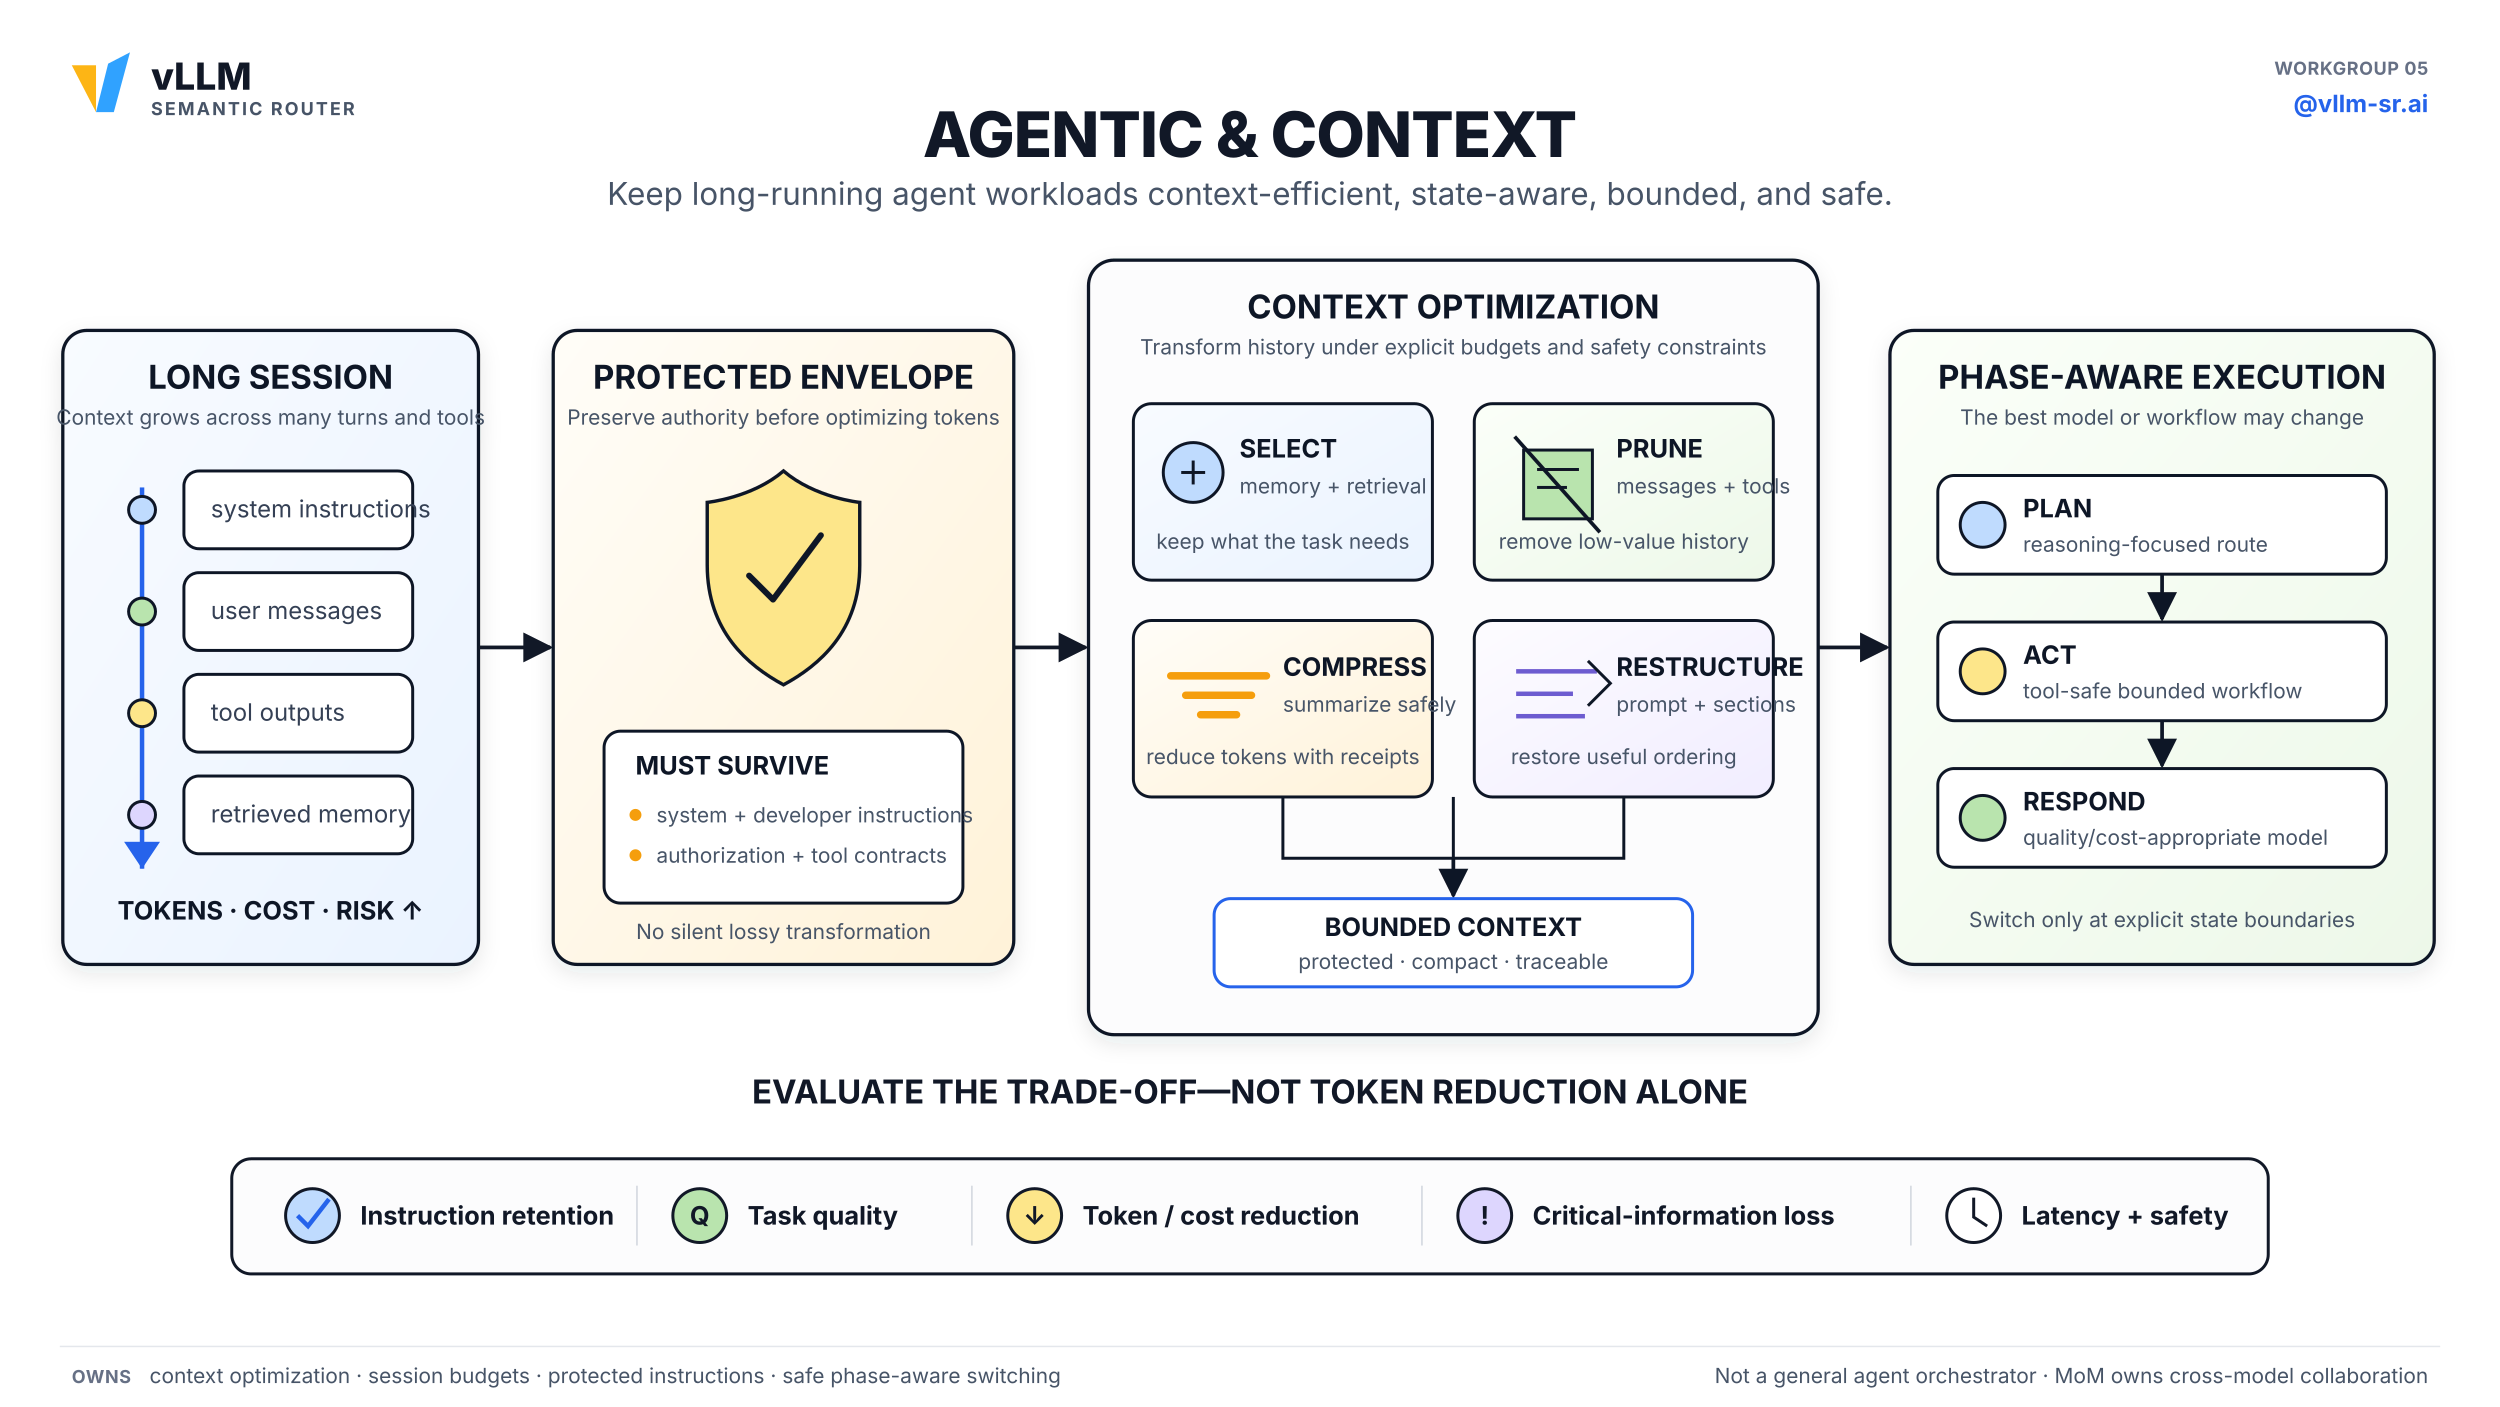
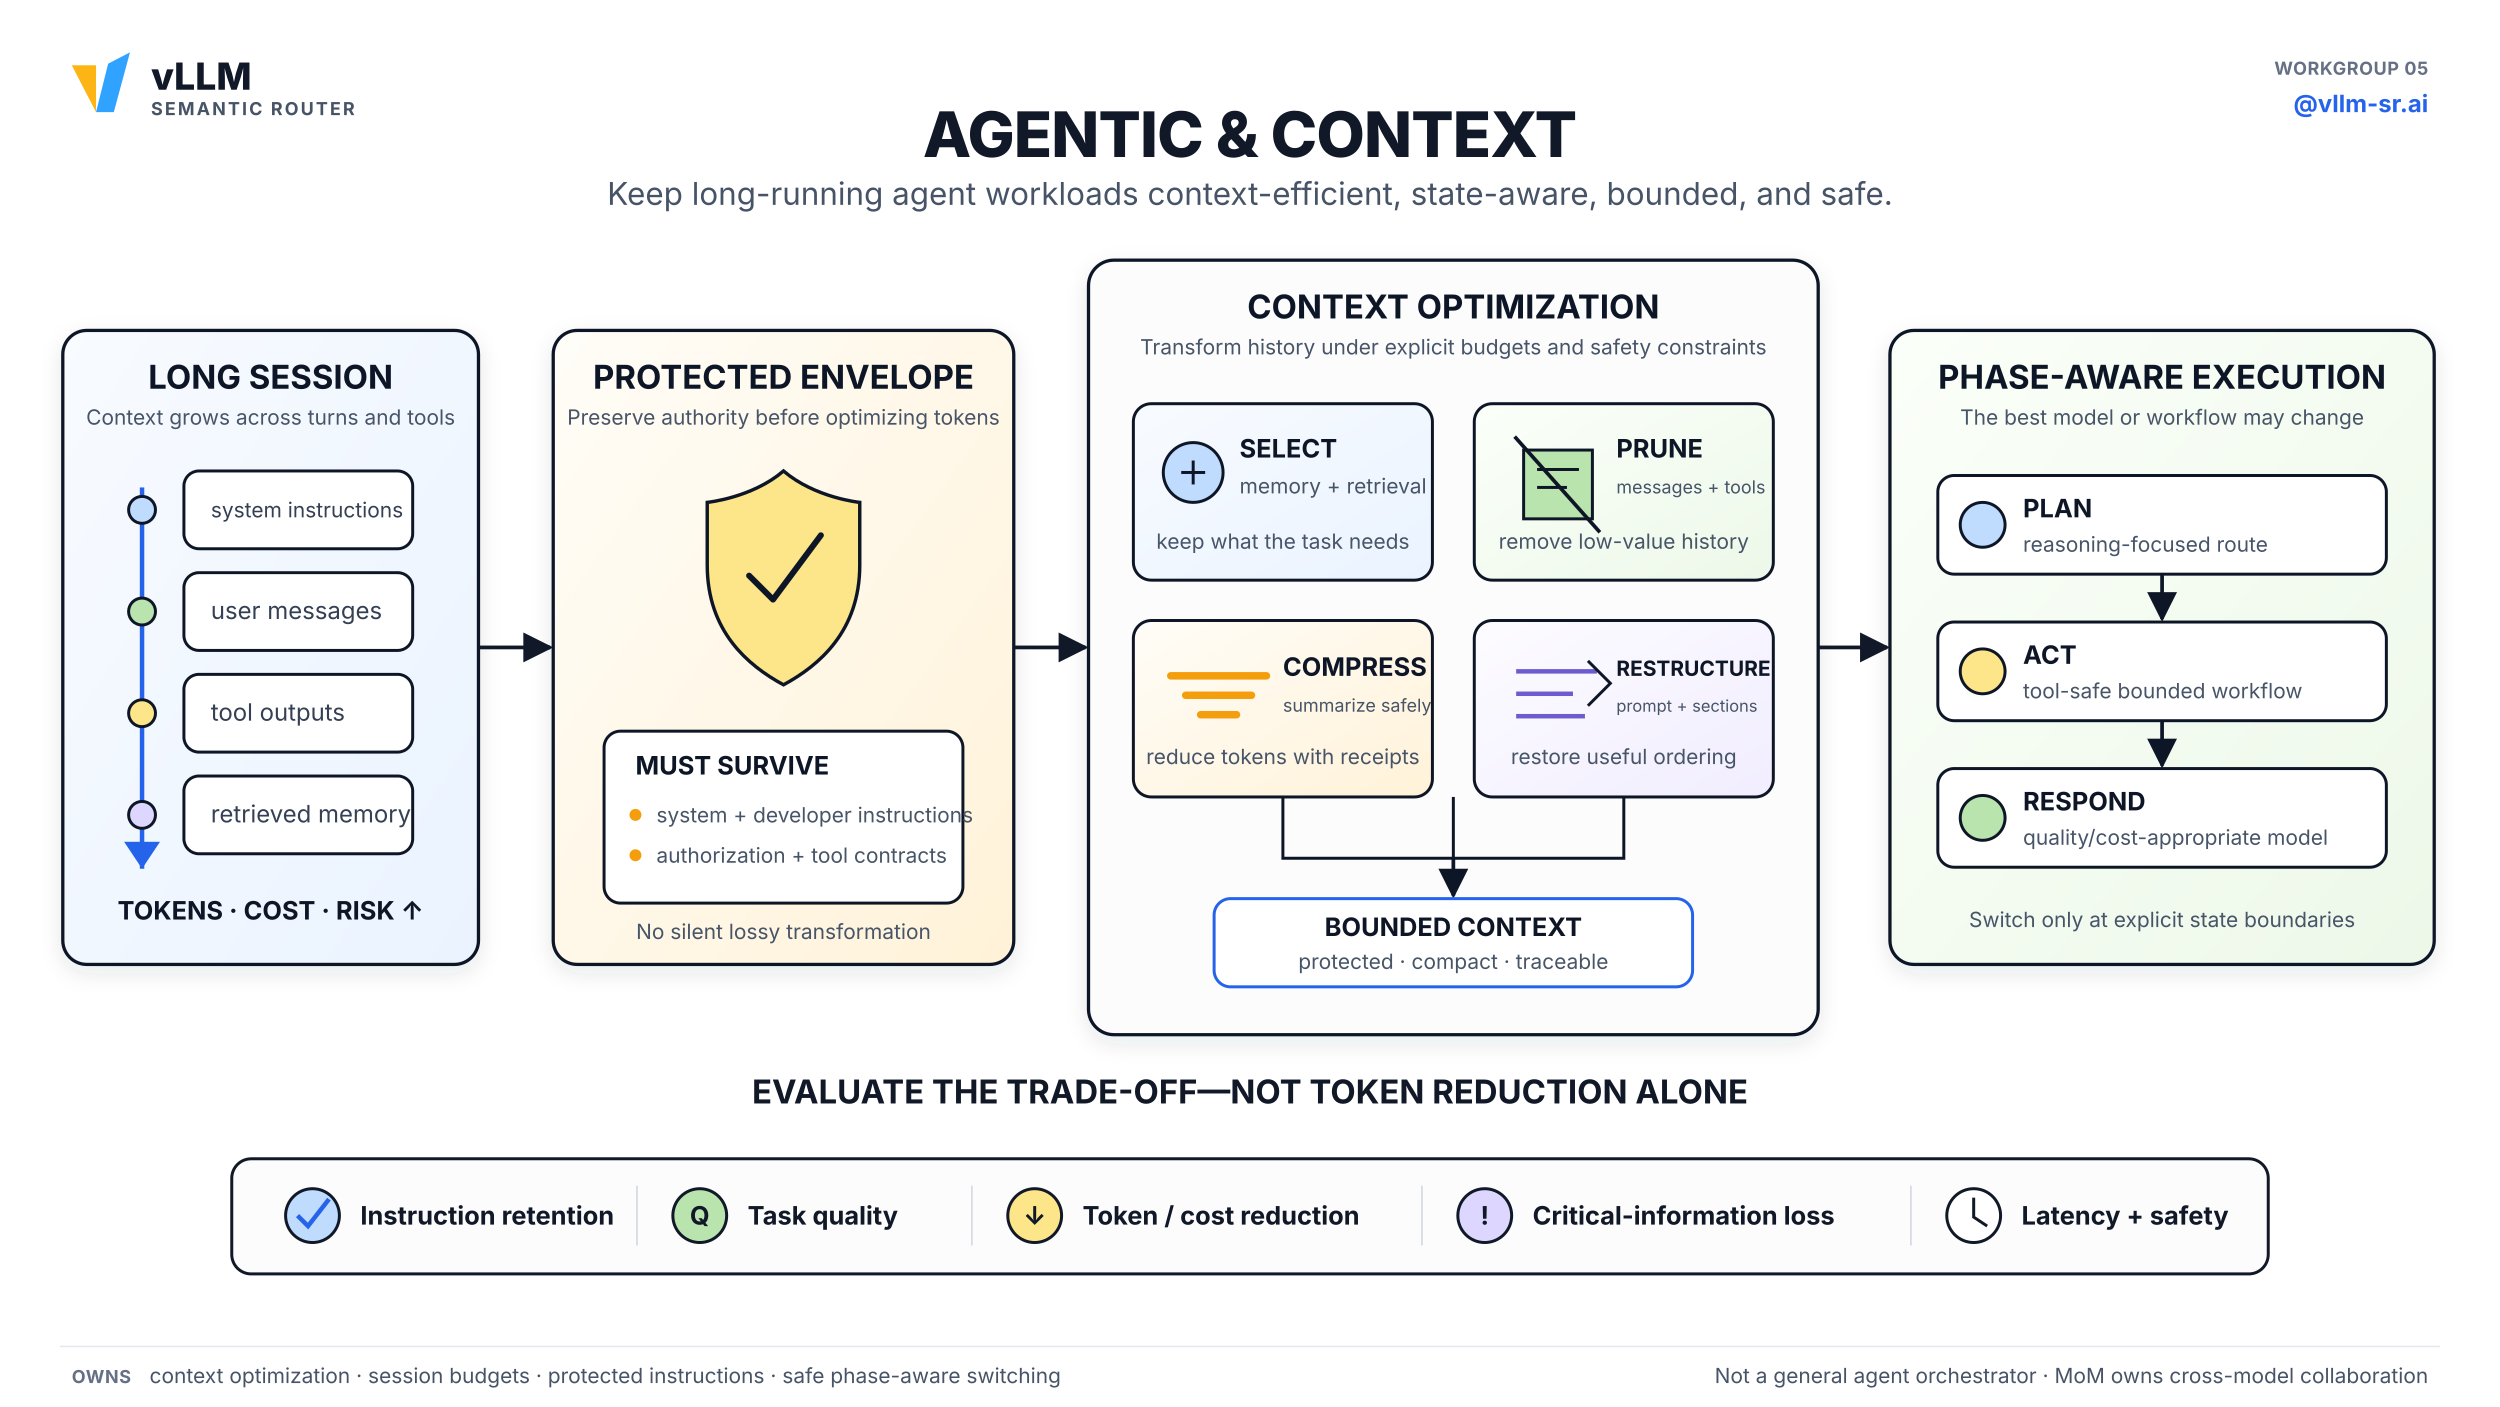
<svg xmlns="http://www.w3.org/2000/svg" width="1672" height="941" viewBox="0 0 1672 941" role="img" aria-labelledby="title desc">
  <defs>
    <linearGradient id="blue" x1="0" y1="0" x2="1" y2="1">
      <stop stop-color="#f8fbff" />
      <stop offset="1" stop-color="#eaf3ff" />
    </linearGradient>
    <linearGradient id="green" x1="0" y1="0" x2="1" y2="1">
      <stop stop-color="#fbfff9" />
      <stop offset="1" stop-color="#edf8e9" />
    </linearGradient>
    <linearGradient id="amber" x1="0" y1="0" x2="1" y2="1">
      <stop stop-color="#fffdf8" />
      <stop offset="1" stop-color="#fff2d8" />
    </linearGradient>
    <linearGradient id="violet" x1="0" y1="0" x2="1" y2="1">
      <stop stop-color="#fdfcff" />
      <stop offset="1" stop-color="#f1edff" />
    </linearGradient>
    <filter id="shadow" x="-20%" y="-20%" width="140%" height="140%">
      <feDropShadow dx="0" dy="5" stdDeviation="7" flood-color="#1d2939" flood-opacity=".10" />
    </filter>
    <marker id="arrow" viewBox="0 0 10 10" refX="9" refY="5" markerWidth="8" markerHeight="8" orient="auto">
      <path d="M0 0l10 5-10 5z" fill="#111827" />
    </marker>
    <style>.s{font-family:Inter,ui-sans-serif,-apple-system,BlinkMacSystemFont,"Segoe UI",Arial,sans-serif}.t{font-size:42px;font-weight:760;fill:#111827;letter-spacing:-.6px}.sub{font-size:21px;fill:#475467}.pt{font-size:22px;font-weight:750;fill:#111827}.st{font-size:17px;font-weight:750;fill:#111827}.b{font-size:16px;fill:#344054}.sm{font-size:14px;fill:#475467}.tiny{font-size:12px;font-weight:650;fill:#667085;letter-spacing:.4px}.card{stroke:#111827;stroke-width:2.2}.line{fill:none;stroke:#111827;stroke-width:2.5;marker-end:url(#arrow)}</style>
  </defs>
  <rect width="1672" height="941" fill="#fff" />
  <g class="s" transform="translate(48 35)">
    <path d="M0 8.65h16.22V40L0 8.65z" fill="#FDB515" />
    <path d="M24.33 7.57L38.93 0 28.12 40H16.22l8.11-32.43z" fill="#30A2FF" />
    <text x="53" y="25" font-size="25" font-weight="780" fill="#111827">vLLM</text>
    <text x="53" y="42" font-size="12" font-weight="720" letter-spacing="1.4" fill="#475467">SEMANTIC ROUTER</text>
  </g>
  <g class="s" text-anchor="end">
    <text x="1624" y="50" class="tiny">WORKGROUP 05</text>
    <text x="1624" y="75" font-size="16" font-weight="650" fill="#2563eb">@vllm-sr.ai</text>
  </g>
  <g class="s" text-anchor="middle">
    <text x="836" y="105" class="t">AGENTIC &amp; CONTEXT</text>
    <text x="836" y="137" class="sub">Keep long-running agent workloads context-efficient, state-aware, bounded, and safe.</text>
  </g>
  <g class="s" filter="url(#shadow)">
    <rect x="42" y="221" width="278" height="424" rx="16" fill="url(#blue)" class="card" />
    <text x="181" y="260" text-anchor="middle" class="pt">LONG SESSION</text>
-     <text x="181" y="284" text-anchor="middle" class="sm">Context grows across many turns and tools</text>
+     <text x="181" y="284" text-anchor="middle" class="sm">Context grows across turns and tools</text>
    <line x1="95" y1="326" x2="95" y2="581" stroke="#2563eb" stroke-width="3" />
    <circle cx="95" cy="341" r="9" fill="#bfdbfe" stroke="#111827" stroke-width="2" />
    <rect x="123" y="315" width="153" height="52" rx="10" fill="#fff" stroke="#111827" stroke-width="2" />
-     <text x="141" y="346" class="b">system instructions</text>
+     <text x="141" y="346" font-size="14" fill="#344054">system instructions</text>
    <circle cx="95" cy="409" r="9" fill="#b9e4ae" stroke="#111827" stroke-width="2" />
    <rect x="123" y="383" width="153" height="52" rx="10" fill="#fff" stroke="#111827" stroke-width="2" />
    <text x="141" y="414" class="b">user messages</text>
    <circle cx="95" cy="477" r="9" fill="#fde68a" stroke="#111827" stroke-width="2" />
    <rect x="123" y="451" width="153" height="52" rx="10" fill="#fff" stroke="#111827" stroke-width="2" />
    <text x="141" y="482" class="b">tool outputs</text>
    <circle cx="95" cy="545" r="9" fill="#ddd6fe" stroke="#111827" stroke-width="2" />
    <rect x="123" y="519" width="153" height="52" rx="10" fill="#fff" stroke="#111827" stroke-width="2" />
    <text x="141" y="550" class="b">retrieved memory</text>
    <path d="M95 581l-12-18h24z" fill="#2563eb" />
    <text x="181" y="615" text-anchor="middle" class="st">TOKENS · COST · RISK ↑</text>
  </g>
  <path d="M320 433h48" class="line" />
  <g class="s" filter="url(#shadow)">
    <rect x="370" y="221" width="308" height="424" rx="16" fill="url(#amber)" class="card" />
    <text x="524" y="260" text-anchor="middle" class="pt">PROTECTED ENVELOPE</text>
    <text x="524" y="284" text-anchor="middle" class="sm">Preserve authority before optimizing tokens</text>
    <path d="M524 315c21 18 51 21 51 21v42c0 44-27 67-51 80-24-13-51-36-51-80v-42s30-3 51-21z" fill="#fde68a" stroke="#111827" stroke-width="2.3" />
    <path d="M501 385l16 16 32-43" fill="none" stroke="#111827" stroke-width="4" stroke-linecap="round" stroke-linejoin="round" />
    <rect x="404" y="489" width="240" height="115" rx="11" fill="#fff" stroke="#111827" stroke-width="2" />
    <text x="425" y="518" class="st">MUST SURVIVE</text>
    <circle cx="425" cy="545" r="4" fill="#f59e0b" />
    <text x="439" y="550" class="sm">system + developer instructions</text>
    <circle cx="425" cy="572" r="4" fill="#f59e0b" />
    <text x="439" y="577" class="sm">authorization + tool contracts</text>
    <text x="524" y="628" text-anchor="middle" class="sm">No silent lossy transformation</text>
  </g>
  <path d="M678 433h48" class="line" />
  <g class="s" filter="url(#shadow)">
    <rect x="728" y="174" width="488" height="518" rx="17" fill="#fcfcfd" class="card" />
    <text x="972" y="213" text-anchor="middle" class="pt">CONTEXT OPTIMIZATION</text>
    <text x="972" y="237" text-anchor="middle" class="sm">Transform history under explicit budgets and safety constraints</text>
    <rect x="758" y="270" width="200" height="118" rx="12" fill="url(#blue)" stroke="#111827" stroke-width="2" />
    <circle cx="798" cy="316" r="20" fill="#bfdbfe" stroke="#111827" stroke-width="2" />
    <path d="M790 316h16M798 308v16" stroke="#111827" stroke-width="2" />
    <text x="829" y="306" class="st">SELECT</text>
    <text x="829" y="330" class="sm">memory + retrieval</text>
    <text x="858" y="367" text-anchor="middle" class="sm">keep what the task needs</text>
    <rect x="986" y="270" width="200" height="118" rx="12" fill="url(#green)" stroke="#111827" stroke-width="2" />
    <path d="M1019 301h46v46h-46z" fill="#b9e4ae" stroke="#111827" stroke-width="2" />
    <path d="M1028 314h28M1028 326h20" stroke="#111827" stroke-width="2" />
    <path d="M1013 292l57 64" stroke="#111827" stroke-width="2.5" />
    <text x="1081" y="306" class="st">PRUNE</text>
-     <text x="1081" y="330" class="sm">messages + tools</text>
+     <text x="1081" y="330" font-size="12" fill="#475467">messages + tools</text>
    <text x="1086" y="367" text-anchor="middle" class="sm">remove low-value history</text>
    <rect x="758" y="415" width="200" height="118" rx="12" fill="url(#amber)" stroke="#111827" stroke-width="2" />
    <path d="M783 452h64M793 465h44M803 478h24" stroke="#f59e0b" stroke-width="5" stroke-linecap="round" />
    <text x="858" y="452" class="st">COMPRESS</text>
-     <text x="858" y="476" class="sm">summarize safely</text>
+     <text x="858" y="476" font-size="12" fill="#475467">summarize safely</text>
    <text x="858" y="511" text-anchor="middle" class="sm">reduce tokens with receipts</text>
    <rect x="986" y="415" width="200" height="118" rx="12" fill="url(#violet)" stroke="#111827" stroke-width="2" />
    <path d="M1014 449h54M1014 464h38M1014 479h46" stroke="#6d5bd0" stroke-width="3" />
    <path d="M1062 442l15 15-15 15" fill="none" stroke="#111827" stroke-width="2" />
-     <text x="1081" y="452" class="st">RESTRUCTURE</text>
-     <text x="1081" y="476" class="sm">prompt + sections</text>
+     <text x="1081" y="452" font-size="14" font-weight="750" fill="#111827">RESTRUCTURE</text>
+     <text x="1081" y="476" font-size="11" fill="#475467">prompt + sections</text>
    <text x="1086" y="511" text-anchor="middle" class="sm">restore useful ordering</text>
    <path d="M858 533v41h228v-41M972 533v41" fill="none" stroke="#111827" stroke-width="2" />
    <path d="M972 574v25" class="line" />
    <rect x="812" y="601" width="320" height="59" rx="11" fill="#fff" stroke="#2563eb" stroke-width="2" />
    <text x="972" y="626" text-anchor="middle" class="st">BOUNDED CONTEXT</text>
    <text x="972" y="648" text-anchor="middle" class="sm">protected · compact · traceable</text>
  </g>
  <path d="M1216 433h46" class="line" />
  <g class="s" filter="url(#shadow)">
    <rect x="1264" y="221" width="364" height="424" rx="16" fill="url(#green)" class="card" />
    <text x="1446" y="260" text-anchor="middle" class="pt">PHASE-AWARE EXECUTION</text>
    <text x="1446" y="284" text-anchor="middle" class="sm">The best model or workflow may change</text>
    <rect x="1296" y="318" width="300" height="66" rx="11" fill="#fff" stroke="#111827" stroke-width="2" />
    <circle cx="1326" cy="351" r="15" fill="#bfdbfe" stroke="#111827" stroke-width="2" />
    <text x="1353" y="346" class="st">PLAN</text>
    <text x="1353" y="369" class="sm">reasoning-focused route</text>
    <path d="M1446 384v30" class="line" />
    <rect x="1296" y="416" width="300" height="66" rx="11" fill="#fff" stroke="#111827" stroke-width="2" />
    <circle cx="1326" cy="449" r="15" fill="#fde68a" stroke="#111827" stroke-width="2" />
    <text x="1353" y="444" class="st">ACT</text>
    <text x="1353" y="467" class="sm">tool-safe bounded workflow</text>
    <path d="M1446 482v30" class="line" />
    <rect x="1296" y="514" width="300" height="66" rx="11" fill="#fff" stroke="#111827" stroke-width="2" />
    <circle cx="1326" cy="547" r="15" fill="#b9e4ae" stroke="#111827" stroke-width="2" />
    <text x="1353" y="542" class="st">RESPOND</text>
    <text x="1353" y="565" class="sm">quality/cost-appropriate model</text>
    <text x="1446" y="620" text-anchor="middle" class="sm">Switch only at explicit state boundaries</text>
  </g>
  <g class="s">
    <text x="836" y="738" text-anchor="middle" class="pt">EVALUATE THE TRADE-OFF—NOT TOKEN REDUCTION ALONE</text>
    <rect x="155" y="775" width="1362" height="77" rx="13" fill="#fcfcfd" stroke="#111827" stroke-width="2" />
    <circle cx="209" cy="813" r="18" fill="#bfdbfe" stroke="#111827" stroke-width="2" />
    <path d="M199 813l7 7 14-18" fill="none" stroke="#2563eb" stroke-width="3" />
    <text x="241" y="819" class="st">Instruction retention</text>
    <line x1="426" y1="793" x2="426" y2="833" stroke="#d0d5dd" />
    <circle cx="468" cy="813" r="18" fill="#b9e4ae" stroke="#111827" stroke-width="2" />
    <text x="468" y="819" text-anchor="middle" class="st">Q</text>
    <text x="500" y="819" class="st">Task quality</text>
    <line x1="650" y1="793" x2="650" y2="833" stroke="#d0d5dd" />
    <circle cx="692" cy="813" r="18" fill="#fde68a" stroke="#111827" stroke-width="2" />
    <text x="692" y="819" text-anchor="middle" class="st">↓</text>
    <text x="724" y="819" class="st">Token / cost reduction</text>
    <line x1="951" y1="793" x2="951" y2="833" stroke="#d0d5dd" />
    <circle cx="993" cy="813" r="18" fill="#ddd6fe" stroke="#111827" stroke-width="2" />
    <text x="993" y="819" text-anchor="middle" class="st">!</text>
    <text x="1025" y="819" class="st">Critical-information loss</text>
    <line x1="1278" y1="793" x2="1278" y2="833" stroke="#d0d5dd" />
    <circle cx="1320" cy="813" r="18" fill="#fff" stroke="#111827" stroke-width="2" />
    <path d="M1320 801v13l9 6" fill="none" stroke="#111827" stroke-width="2" />
    <text x="1352" y="819" class="st">Latency + safety</text>
  </g>
  <g class="s">
    <rect x="40" y="900" width="1592" height="1" fill="#e4e7ec" />
    <text x="48" y="925" class="tiny">OWNS</text>
    <text x="100" y="925" class="sm">context optimization · session budgets · protected instructions · safe phase-aware switching</text>
    <text x="1624" y="925" text-anchor="end" class="sm">Not a general agent orchestrator · MoM owns cross-model collaboration</text>
  </g>
</svg>
